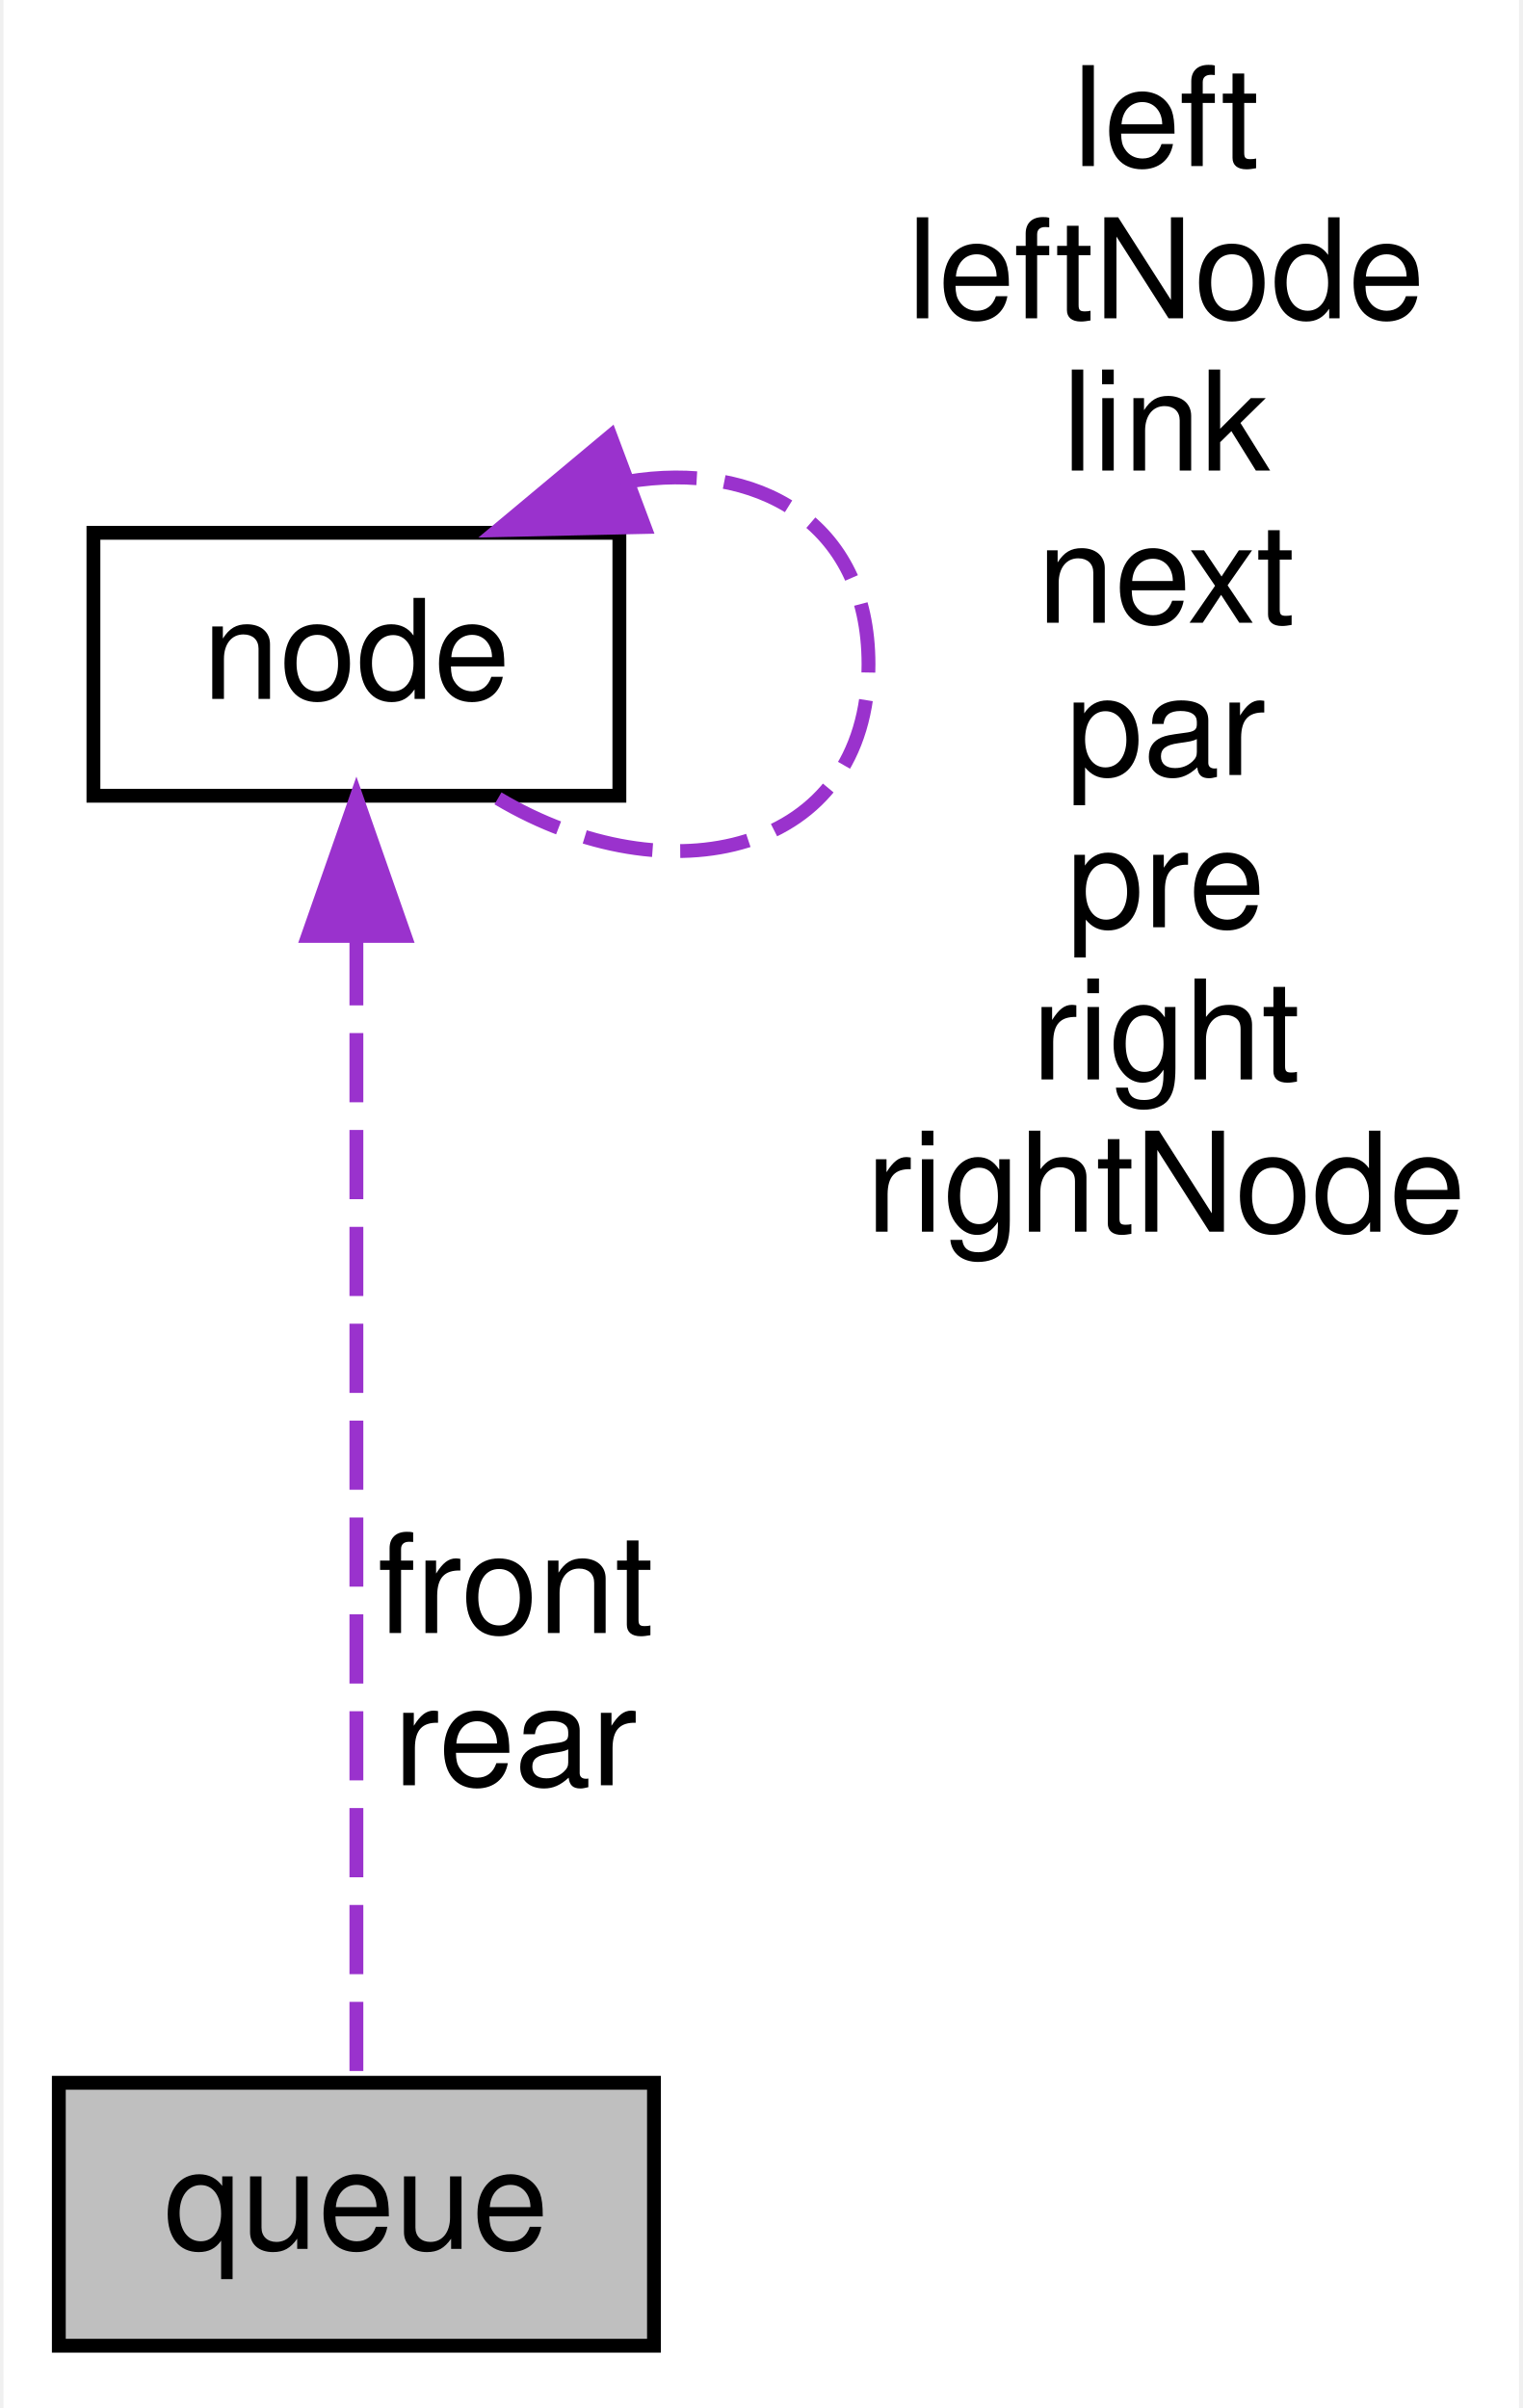
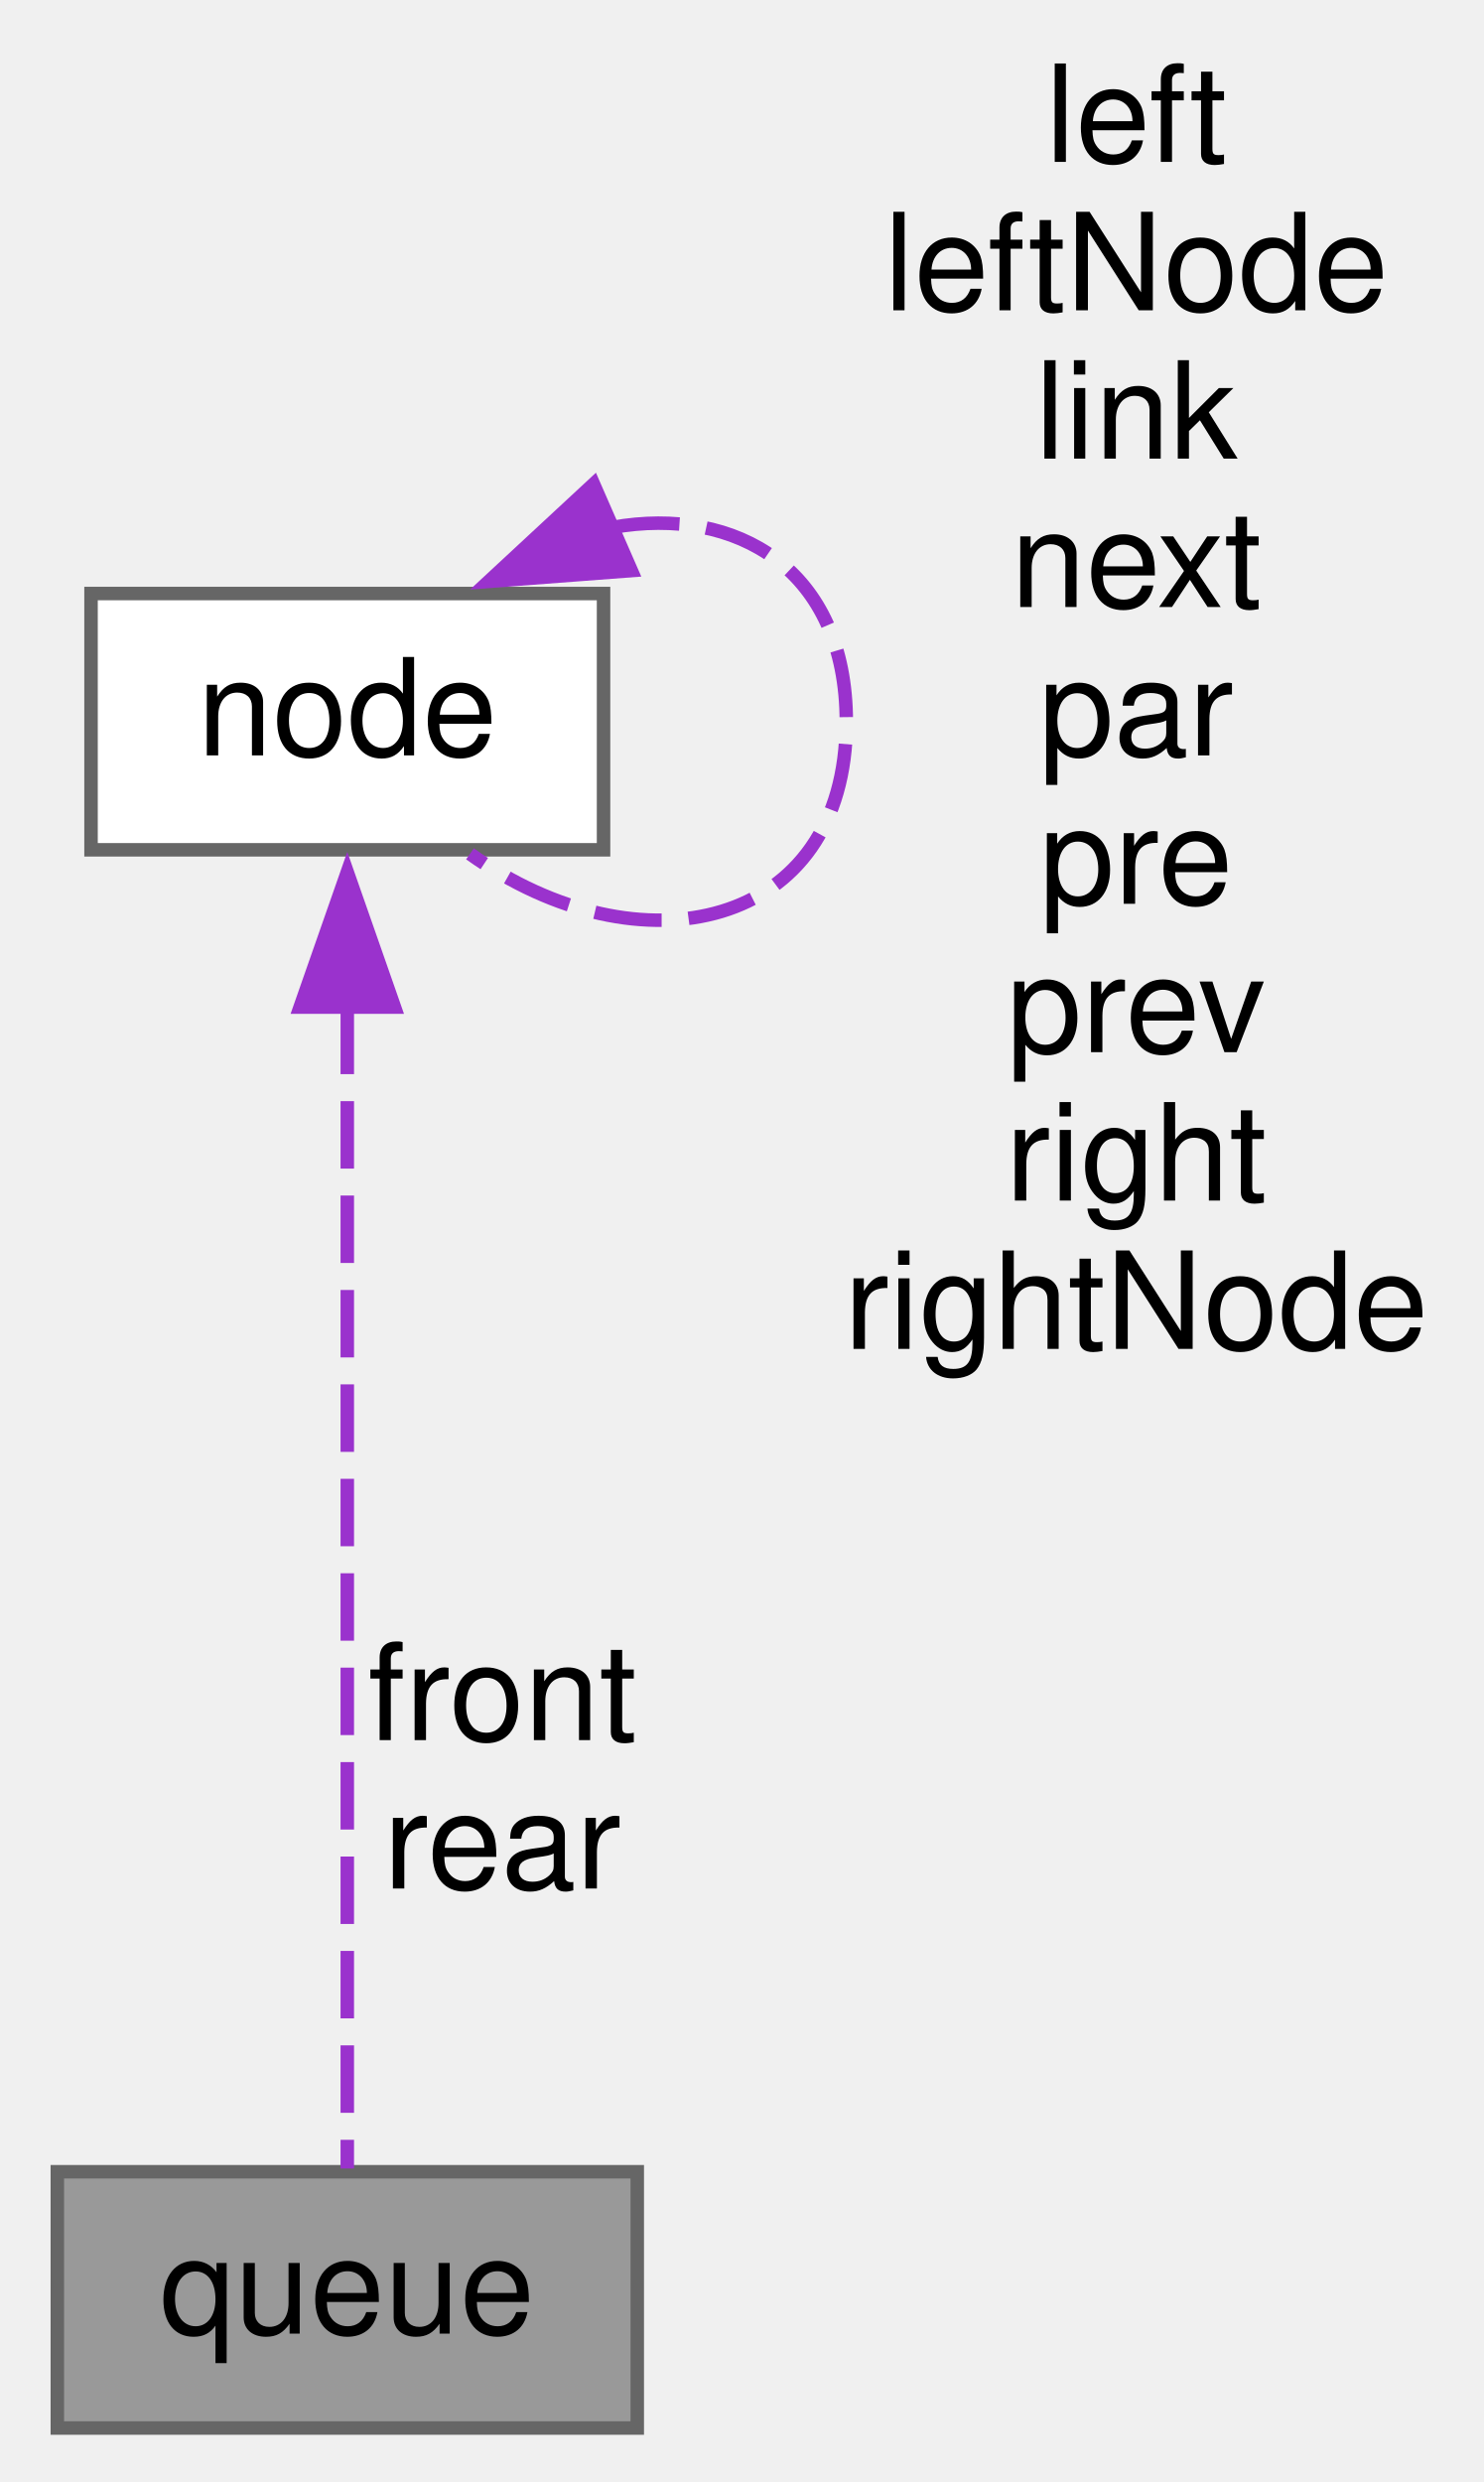
- <svg xmlns="http://www.w3.org/2000/svg" xmlns:xlink="http://www.w3.org/1999/xlink" width="110pt" height="174pt" viewBox="0.00 0.00 109.50 174.00">
-   <g id="graph0" class="graph" transform="scale(1 1) rotate(0) translate(4 170)">
-     <polygon fill="white" stroke="transparent" points="-4,4 -4,-170 105.5,-170 105.5,4 -4,4" />
+ <svg xmlns="http://www.w3.org/2000/svg" xmlns:xlink="http://www.w3.org/1999/xlink" width="110pt" height="184pt" viewBox="0.00 0.00 109.50 184.00">
+   <g id="graph0" class="graph" transform="scale(1 1) rotate(0) translate(4 180)">
    <g id="node1" class="node">
      <g id="a_node1">
        <a xlink:title=" ">
-           <polygon fill="#bfbfbf" stroke="black" points="0,-0.5 0,-19.5 43,-19.5 43,-0.5 0,-0.5" />
-           <text text-anchor="middle" x="21.5" y="-7.5" font-family="Helvetica,sans-Serif" font-size="10.00">queue</text>
+           <polygon fill="#999999" stroke="#666666" points="43,-19 0,-19 0,0 43,0 43,-19" />
+           <text text-anchor="middle" x="21.5" y="-7" font-family="Helvetica,sans-Serif" font-size="10.00">queue</text>
        </a>
      </g>
    </g>
    <g id="node2" class="node">
      <g id="a_node2">
        <a xlink:href="../../d5/da1/structnode.html" target="_top" xlink:title="Node, the basic data structure in the tree.">
-           <polygon fill="white" stroke="black" points="2.5,-112.5 2.5,-131.5 40.5,-131.5 40.5,-112.5 2.5,-112.5" />
-           <text text-anchor="middle" x="21.5" y="-119.5" font-family="Helvetica,sans-Serif" font-size="10.00">node</text>
+           <polygon fill="white" stroke="#666666" points="40.5,-136 2.5,-136 2.5,-117 40.5,-117 40.5,-136" />
+           <text text-anchor="middle" x="21.5" y="-124" font-family="Helvetica,sans-Serif" font-size="10.00">node</text>
        </a>
      </g>
    </g>
    <g id="edge1" class="edge">
-       <path fill="none" stroke="#9a32cd" stroke-dasharray="5,2" d="M21.5,-102.35C21.5,-78.25 21.5,-37.31 21.5,-19.59" />
-       <polygon fill="#9a32cd" stroke="#9a32cd" points="18,-102.37 21.5,-112.37 25,-102.37 18,-102.37" />
-       <text text-anchor="middle" x="33" y="-52" font-family="Helvetica,sans-Serif" font-size="10.00"> front</text>
-       <text text-anchor="middle" x="33" y="-41" font-family="Helvetica,sans-Serif" font-size="10.00">rear</text>
+       <path fill="none" stroke="#9a32cd" stroke-dasharray="5,2" d="M21.5,-105.37C21.5,-79.99 21.5,-37.48 21.5,-19.24" />
+       <polygon fill="#9a32cd" stroke="#9a32cd" points="18,-105.34 21.5,-115.34 25,-105.34 18,-105.34" />
+       <text text-anchor="middle" x="33" y="-51" font-family="Helvetica,sans-Serif" font-size="10.00"> front</text>
+       <text text-anchor="middle" x="33" y="-40" font-family="Helvetica,sans-Serif" font-size="10.00">rear</text>
    </g>
    <g id="edge2" class="edge">
-       <path fill="none" stroke="#9a32cd" stroke-dasharray="5,2" d="M41.11,-135.2C50.37,-136.74 58.5,-132.34 58.5,-122 58.5,-108.22 44.04,-104.99 31.73,-112.31" />
-       <polygon fill="#9a32cd" stroke="#9a32cd" points="42.32,-131.92 31.73,-131.69 39.86,-138.48 42.32,-131.92" />
-       <text text-anchor="middle" x="80" y="-158" font-family="Helvetica,sans-Serif" font-size="10.00"> left</text>
-       <text text-anchor="middle" x="80" y="-147" font-family="Helvetica,sans-Serif" font-size="10.00">leftNode</text>
-       <text text-anchor="middle" x="80" y="-136" font-family="Helvetica,sans-Serif" font-size="10.00">link</text>
-       <text text-anchor="middle" x="80" y="-125" font-family="Helvetica,sans-Serif" font-size="10.00">next</text>
-       <text text-anchor="middle" x="80" y="-114" font-family="Helvetica,sans-Serif" font-size="10.00">par</text>
-       <text text-anchor="middle" x="80" y="-103" font-family="Helvetica,sans-Serif" font-size="10.00">pre</text>
-       <text text-anchor="middle" x="80" y="-92" font-family="Helvetica,sans-Serif" font-size="10.00">right</text>
-       <text text-anchor="middle" x="80" y="-81" font-family="Helvetica,sans-Serif" font-size="10.00">rightNode</text>
+       <path fill="none" stroke="#9a32cd" stroke-dasharray="5,2" d="M41.15,-140.9C50.39,-142.55 58.5,-137.75 58.5,-126.5 58.5,-111.01 43.14,-107.75 30.6,-116.7" />
+       <polygon fill="#9a32cd" stroke="#9a32cd" points="42.56,-137.7 31.99,-136.9 39.76,-144.11 42.56,-137.7" />
+       <text text-anchor="middle" x="80" y="-168" font-family="Helvetica,sans-Serif" font-size="10.00"> left</text>
+       <text text-anchor="middle" x="80" y="-157" font-family="Helvetica,sans-Serif" font-size="10.00">leftNode</text>
+       <text text-anchor="middle" x="80" y="-146" font-family="Helvetica,sans-Serif" font-size="10.00">link</text>
+       <text text-anchor="middle" x="80" y="-135" font-family="Helvetica,sans-Serif" font-size="10.00">next</text>
+       <text text-anchor="middle" x="80" y="-124" font-family="Helvetica,sans-Serif" font-size="10.00">par</text>
+       <text text-anchor="middle" x="80" y="-113" font-family="Helvetica,sans-Serif" font-size="10.00">pre</text>
+       <text text-anchor="middle" x="80" y="-102" font-family="Helvetica,sans-Serif" font-size="10.00">prev</text>
+       <text text-anchor="middle" x="80" y="-91" font-family="Helvetica,sans-Serif" font-size="10.00">right</text>
+       <text text-anchor="middle" x="80" y="-80" font-family="Helvetica,sans-Serif" font-size="10.00">rightNode</text>
    </g>
  </g>
</svg>
